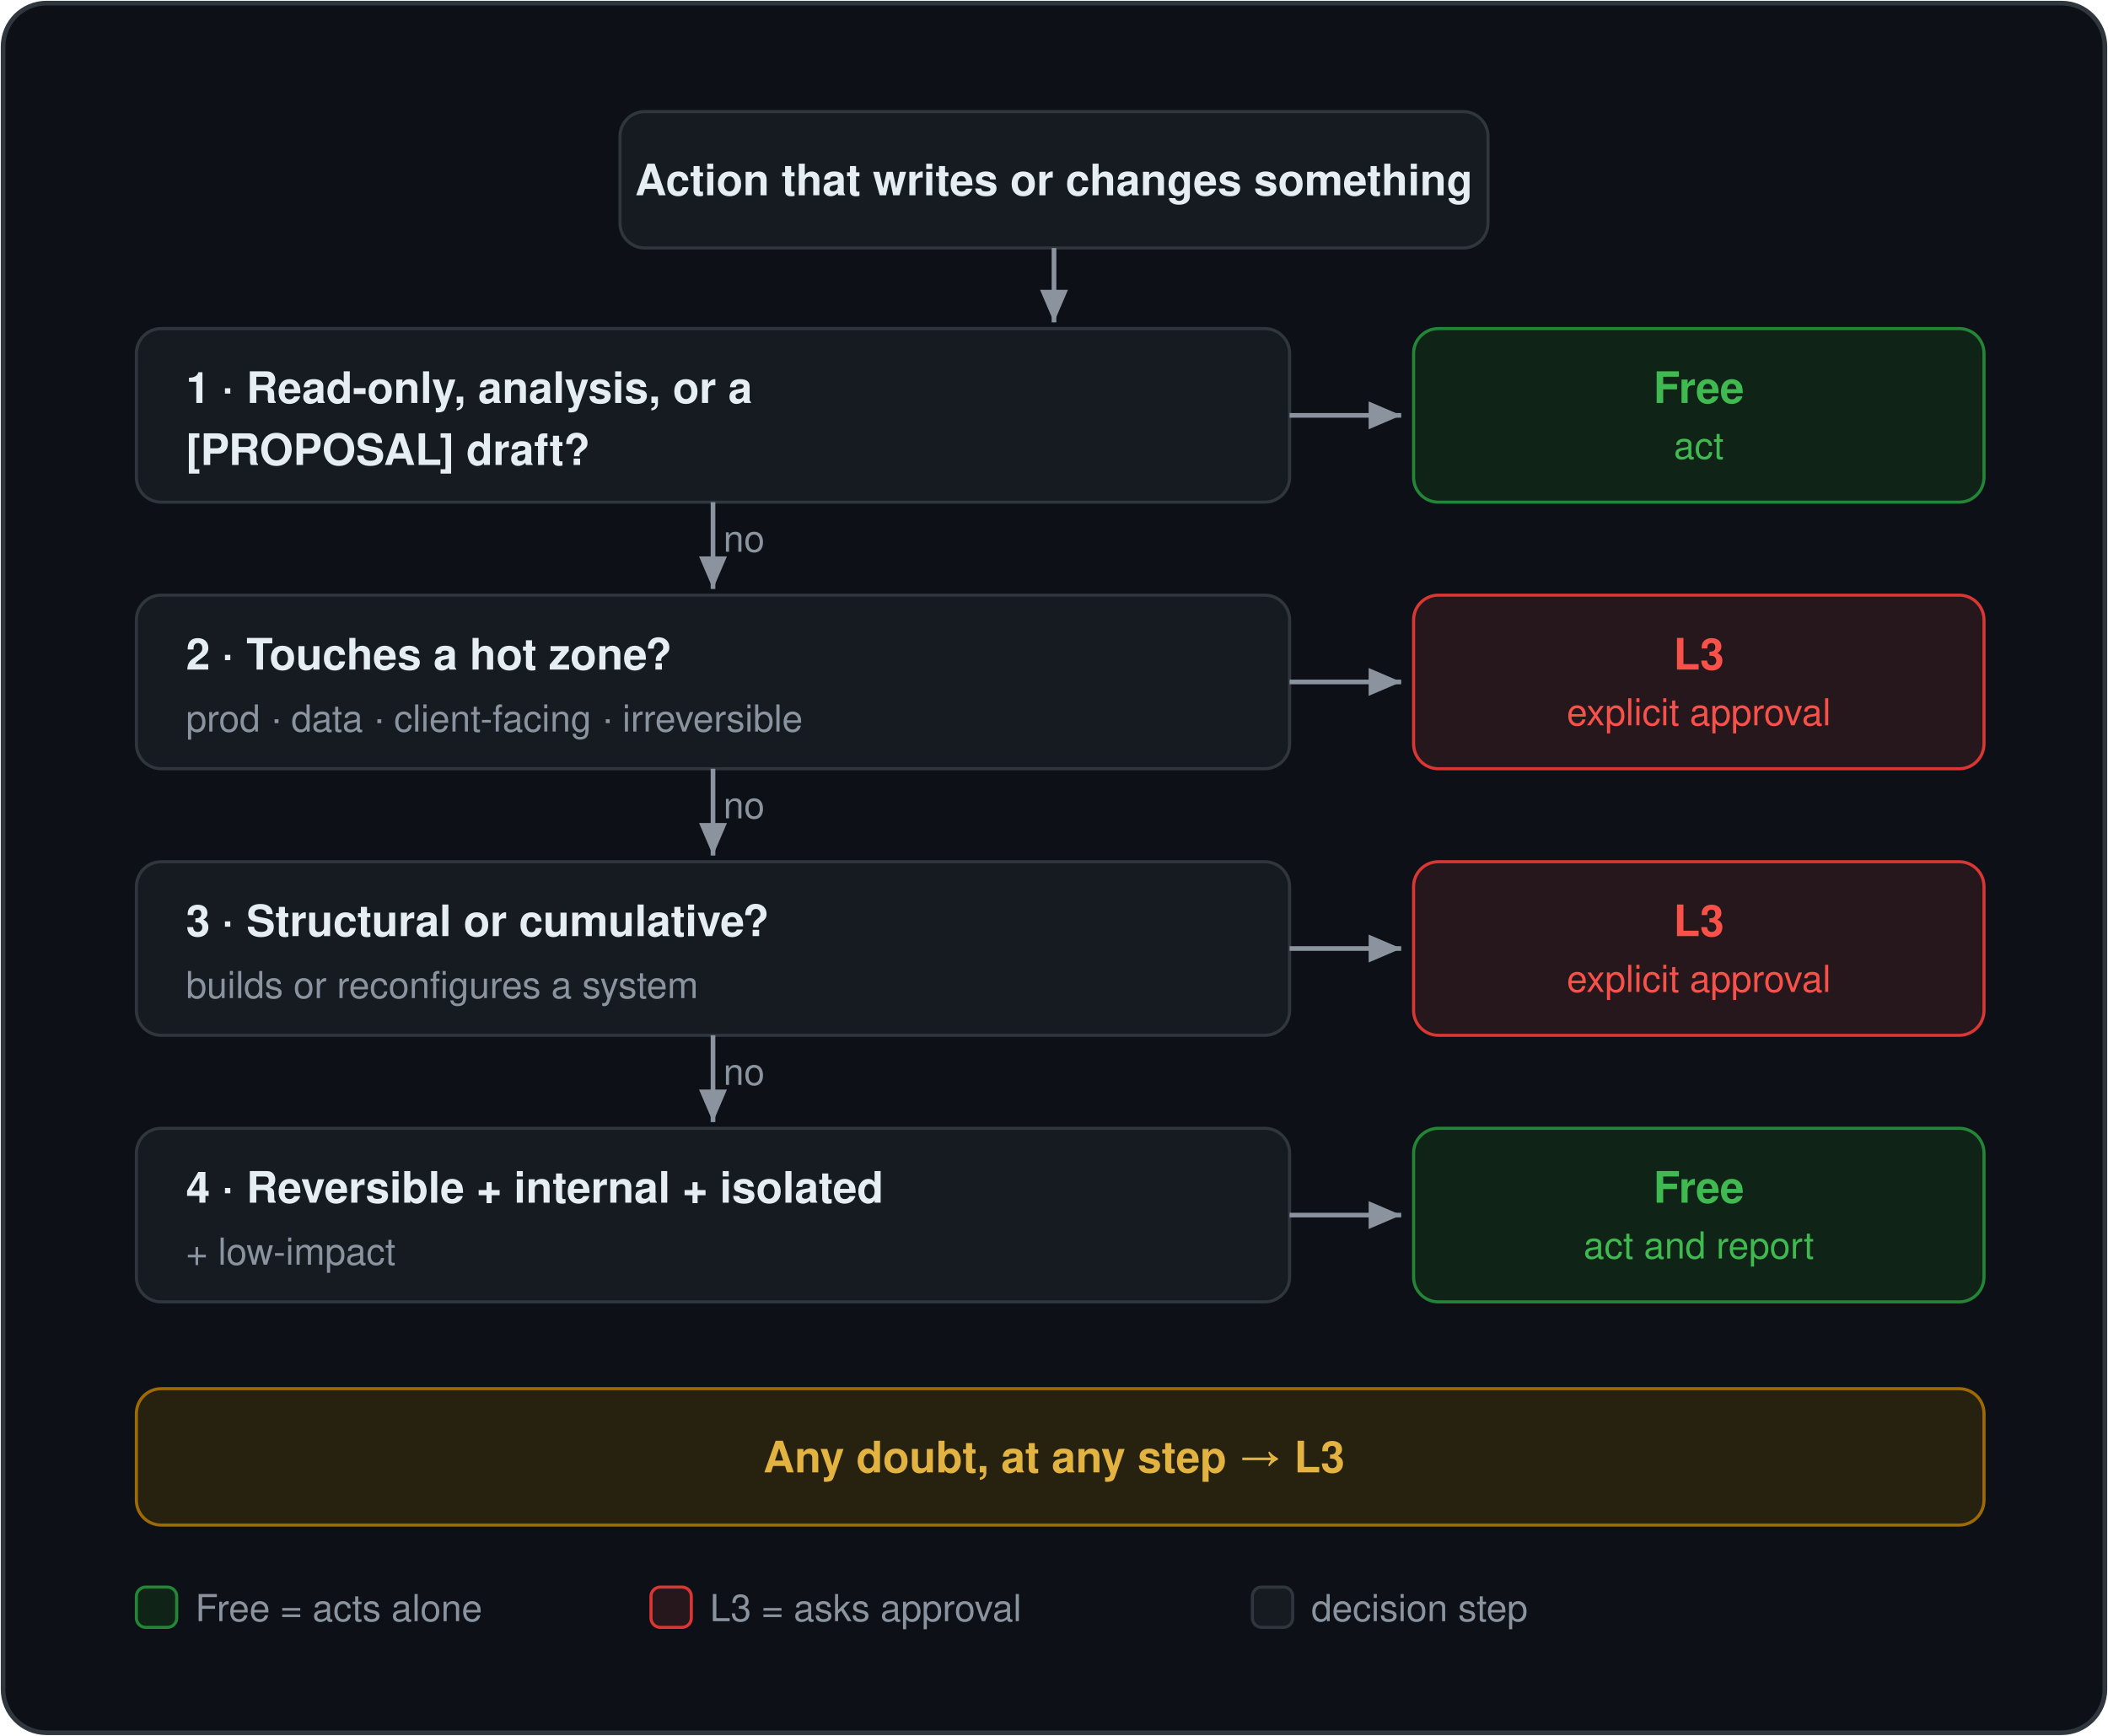
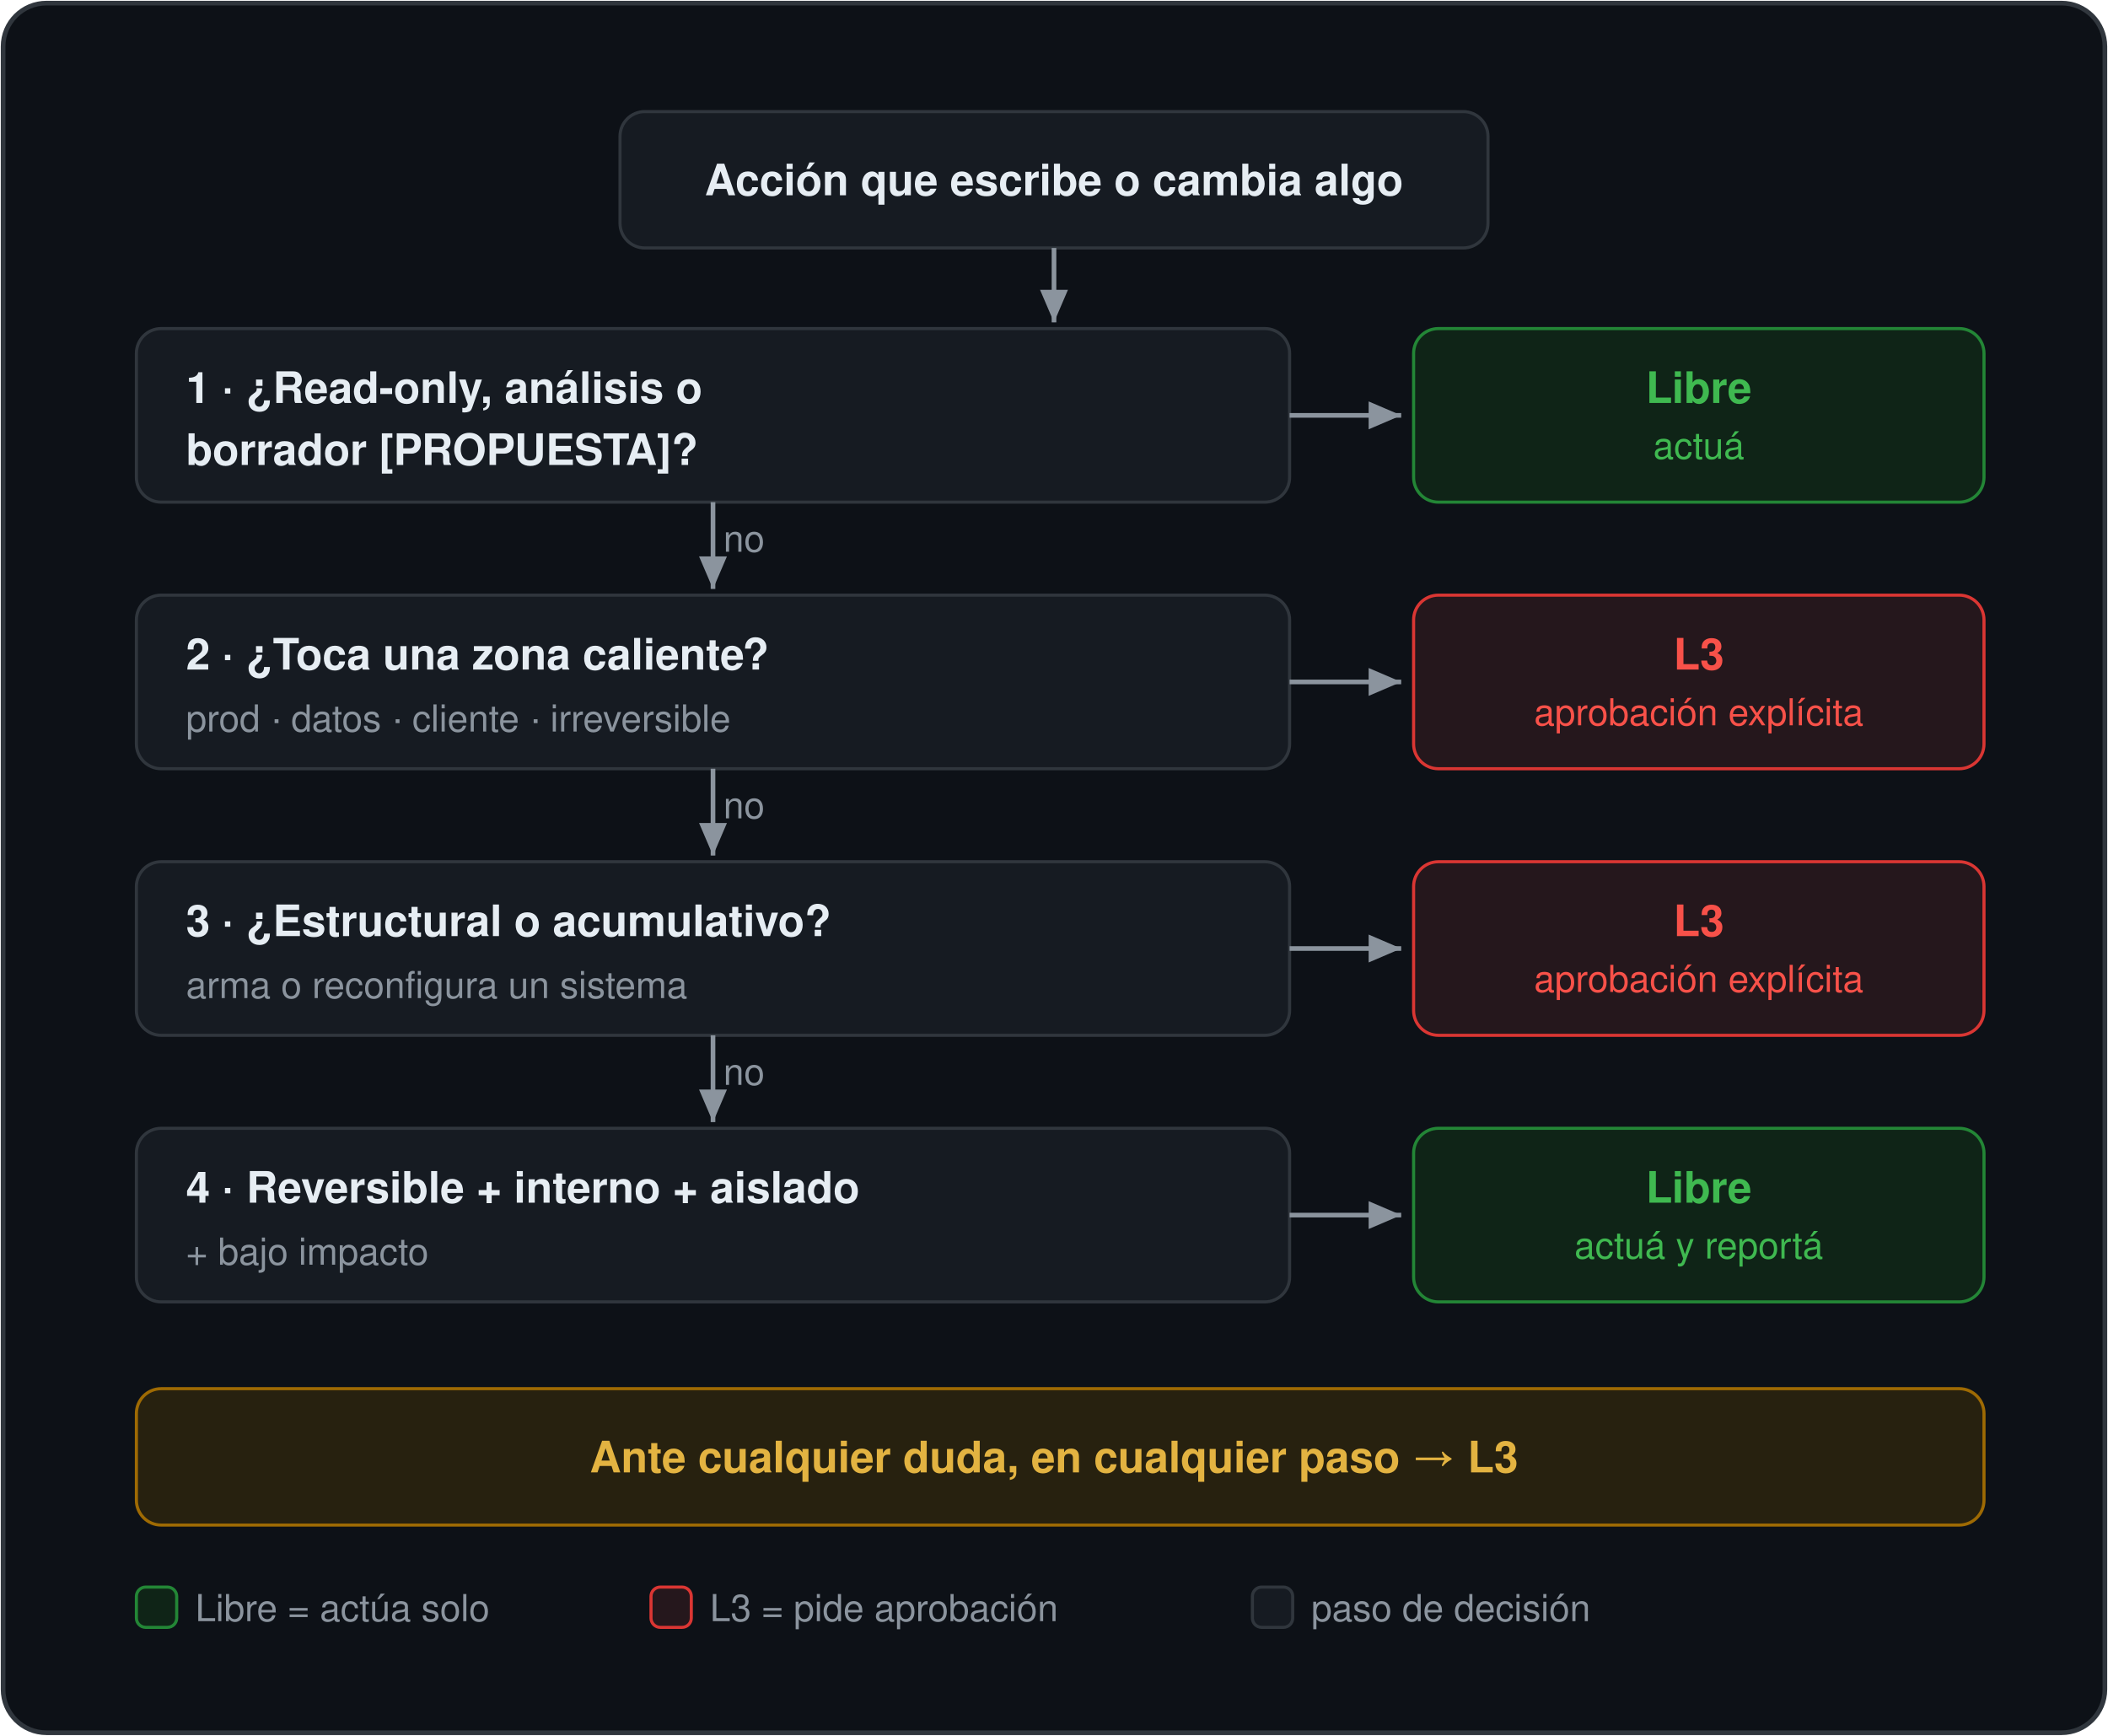
- <svg xmlns="http://www.w3.org/2000/svg" width="680" height="560" viewBox="0 0 680 560" font-family="-apple-system, BlinkMacSystemFont, Segoe UI, Helvetica, Arial, sans-serif" role="img" aria-label="Keel Skills authorization model: a four-step test deciding whether an agent acts freely or needs explicit L3 approval">
+ <svg xmlns="http://www.w3.org/2000/svg" width="680" height="560" viewBox="0 0 680 560" font-family="-apple-system, BlinkMacSystemFont, Segoe UI, Helvetica, Arial, sans-serif" role="img" aria-label="Modelo de autorización de Keel Skills: un test de cuatro pasos que decide si el agente actúa solo o necesita aprobación explícita L3">
  <defs>
    <marker id="ah" markerWidth="9" markerHeight="9" refX="7" refY="3" orient="auto">
      <path d="M0,0 L7,3 L0,6 Z" fill="#8b949e" />
    </marker>
  </defs>
  <rect x="1" y="1" width="678" height="558" rx="14" fill="#0d1117" stroke="#30363d" stroke-width="1.5" />
  <rect x="200" y="36" width="280" height="44" rx="8" fill="#161b22" stroke="#30363d" />
-   <text x="340" y="63" text-anchor="middle" font-size="14" font-weight="600" fill="#e6edf3">Action that writes or changes something</text>
+   <text x="340" y="63" text-anchor="middle" font-size="14" font-weight="600" fill="#e6edf3">Acción que escribe o cambia algo</text>
  <line x1="340" y1="80" x2="340" y2="104" stroke="#8b949e" stroke-width="1.5" marker-end="url(#ah)" />
  <rect x="44" y="106" width="372" height="56" rx="8" fill="#161b22" stroke="#30363d" />
-   <text x="60" y="130" font-size="14" font-weight="600" fill="#e6edf3">1 · Read-only, analysis, or a</text>
-   <text x="60" y="150" font-size="14" font-weight="600" fill="#e6edf3">[PROPOSAL] draft?</text>
+   <text x="60" y="130" font-size="14" font-weight="600" fill="#e6edf3">1 · ¿Read-only, análisis o</text>
+   <text x="60" y="150" font-size="14" font-weight="600" fill="#e6edf3">borrador [PROPUESTA]?</text>
  <line x1="416" y1="134" x2="452" y2="134" stroke="#8b949e" stroke-width="1.5" marker-end="url(#ah)" />
  <rect x="456" y="106" width="184" height="56" rx="8" fill="#0f2417" stroke="#238636" />
-   <text x="548" y="130" text-anchor="middle" font-size="14" font-weight="700" fill="#3fb950">Free</text>
-   <text x="548" y="148" text-anchor="middle" font-size="12" fill="#3fb950">act</text>
+   <text x="548" y="130" text-anchor="middle" font-size="14" font-weight="700" fill="#3fb950">Libre</text>
+   <text x="548" y="148" text-anchor="middle" font-size="12" fill="#3fb950">actuá</text>
  <text x="240" y="178" text-anchor="middle" font-size="12" fill="#8b949e">no</text>
  <line x1="230" y1="162" x2="230" y2="190" stroke="#8b949e" stroke-width="1.5" marker-end="url(#ah)" />
  <rect x="44" y="192" width="372" height="56" rx="8" fill="#161b22" stroke="#30363d" />
-   <text x="60" y="216" font-size="14" font-weight="600" fill="#e6edf3">2 · Touches a hot zone?</text>
-   <text x="60" y="236" font-size="12" fill="#8b949e">prod · data · client-facing · irreversible</text>
+   <text x="60" y="216" font-size="14" font-weight="600" fill="#e6edf3">2 · ¿Toca una zona caliente?</text>
+   <text x="60" y="236" font-size="12" fill="#8b949e">prod · datos · cliente · irreversible</text>
  <line x1="416" y1="220" x2="452" y2="220" stroke="#8b949e" stroke-width="1.5" marker-end="url(#ah)" />
  <rect x="456" y="192" width="184" height="56" rx="8" fill="#25171c" stroke="#da3633" />
  <text x="548" y="216" text-anchor="middle" font-size="14" font-weight="700" fill="#f85149">L3</text>
-   <text x="548" y="234" text-anchor="middle" font-size="12" fill="#f85149">explicit approval</text>
+   <text x="548" y="234" text-anchor="middle" font-size="12" fill="#f85149">aprobación explícita</text>
  <text x="240" y="264" text-anchor="middle" font-size="12" fill="#8b949e">no</text>
  <line x1="230" y1="248" x2="230" y2="276" stroke="#8b949e" stroke-width="1.5" marker-end="url(#ah)" />
  <rect x="44" y="278" width="372" height="56" rx="8" fill="#161b22" stroke="#30363d" />
-   <text x="60" y="302" font-size="14" font-weight="600" fill="#e6edf3">3 · Structural or cumulative?</text>
-   <text x="60" y="322" font-size="12" fill="#8b949e">builds or reconfigures a system</text>
+   <text x="60" y="302" font-size="14" font-weight="600" fill="#e6edf3">3 · ¿Estructural o acumulativo?</text>
+   <text x="60" y="322" font-size="12" fill="#8b949e">arma o reconfigura un sistema</text>
  <line x1="416" y1="306" x2="452" y2="306" stroke="#8b949e" stroke-width="1.5" marker-end="url(#ah)" />
  <rect x="456" y="278" width="184" height="56" rx="8" fill="#25171c" stroke="#da3633" />
  <text x="548" y="302" text-anchor="middle" font-size="14" font-weight="700" fill="#f85149">L3</text>
-   <text x="548" y="320" text-anchor="middle" font-size="12" fill="#f85149">explicit approval</text>
+   <text x="548" y="320" text-anchor="middle" font-size="12" fill="#f85149">aprobación explícita</text>
  <text x="240" y="350" text-anchor="middle" font-size="12" fill="#8b949e">no</text>
  <line x1="230" y1="334" x2="230" y2="362" stroke="#8b949e" stroke-width="1.5" marker-end="url(#ah)" />
  <rect x="44" y="364" width="372" height="56" rx="8" fill="#161b22" stroke="#30363d" />
-   <text x="60" y="388" font-size="14" font-weight="600" fill="#e6edf3">4 · Reversible + internal + isolated</text>
-   <text x="60" y="408" font-size="12" fill="#8b949e">+ low-impact</text>
+   <text x="60" y="388" font-size="14" font-weight="600" fill="#e6edf3">4 · Reversible + interno + aislado</text>
+   <text x="60" y="408" font-size="12" fill="#8b949e">+ bajo impacto</text>
  <line x1="416" y1="392" x2="452" y2="392" stroke="#8b949e" stroke-width="1.5" marker-end="url(#ah)" />
  <rect x="456" y="364" width="184" height="56" rx="8" fill="#0f2417" stroke="#238636" />
-   <text x="548" y="388" text-anchor="middle" font-size="14" font-weight="700" fill="#3fb950">Free</text>
-   <text x="548" y="406" text-anchor="middle" font-size="12" fill="#3fb950">act and report</text>
+   <text x="548" y="388" text-anchor="middle" font-size="14" font-weight="700" fill="#3fb950">Libre</text>
+   <text x="548" y="406" text-anchor="middle" font-size="12" fill="#3fb950">actuá y reportá</text>
  <rect x="44" y="448" width="596" height="44" rx="8" fill="#27210f" stroke="#9e6a03" />
-   <text x="340" y="475" text-anchor="middle" font-size="14" font-weight="600" fill="#e3b341">Any doubt, at any step → L3</text>
+   <text x="340" y="475" text-anchor="middle" font-size="14" font-weight="600" fill="#e3b341">Ante cualquier duda, en cualquier paso → L3</text>
  <rect x="44" y="512" width="13" height="13" rx="3" fill="#0f2417" stroke="#238636" />
-   <text x="63" y="523" font-size="12" fill="#8b949e">Free = acts alone</text>
+   <text x="63" y="523" font-size="12" fill="#8b949e">Libre = actúa solo</text>
  <rect x="210" y="512" width="13" height="13" rx="3" fill="#25171c" stroke="#da3633" />
-   <text x="229" y="523" font-size="12" fill="#8b949e">L3 = asks approval</text>
+   <text x="229" y="523" font-size="12" fill="#8b949e">L3 = pide aprobación</text>
  <rect x="404" y="512" width="13" height="13" rx="3" fill="#161b22" stroke="#30363d" />
-   <text x="423" y="523" font-size="12" fill="#8b949e">decision step</text>
+   <text x="423" y="523" font-size="12" fill="#8b949e">paso de decisión</text>
</svg>
